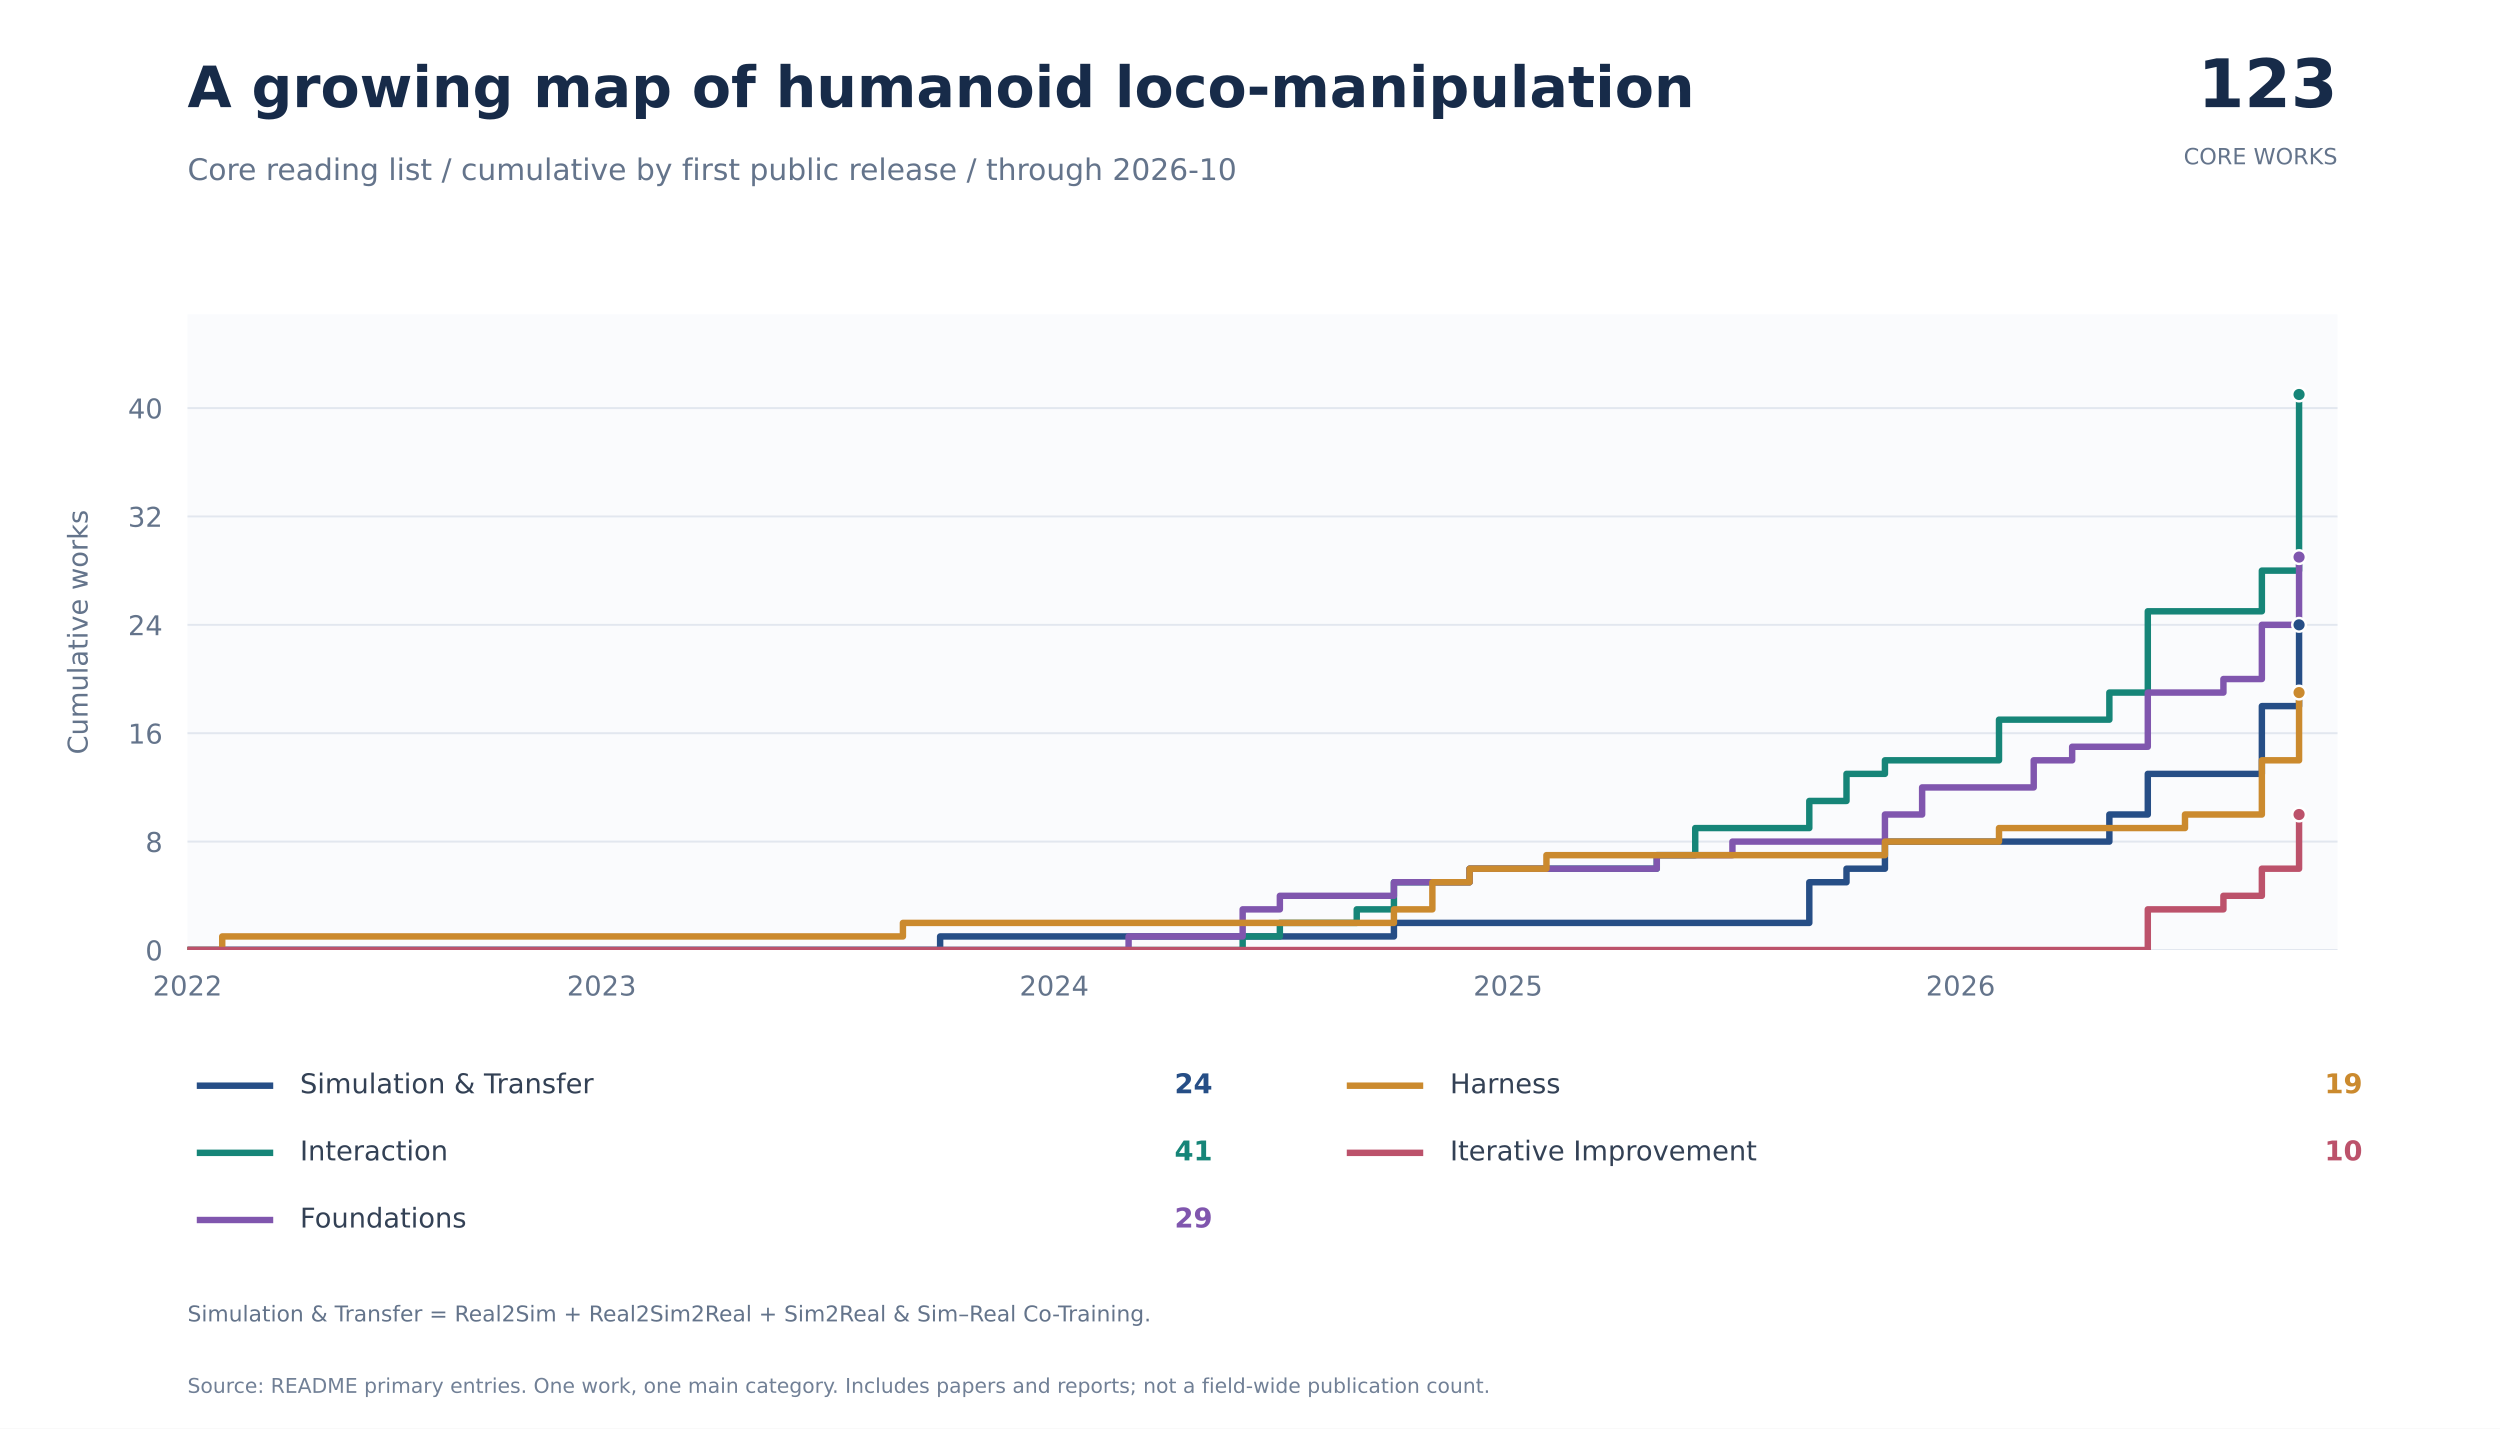
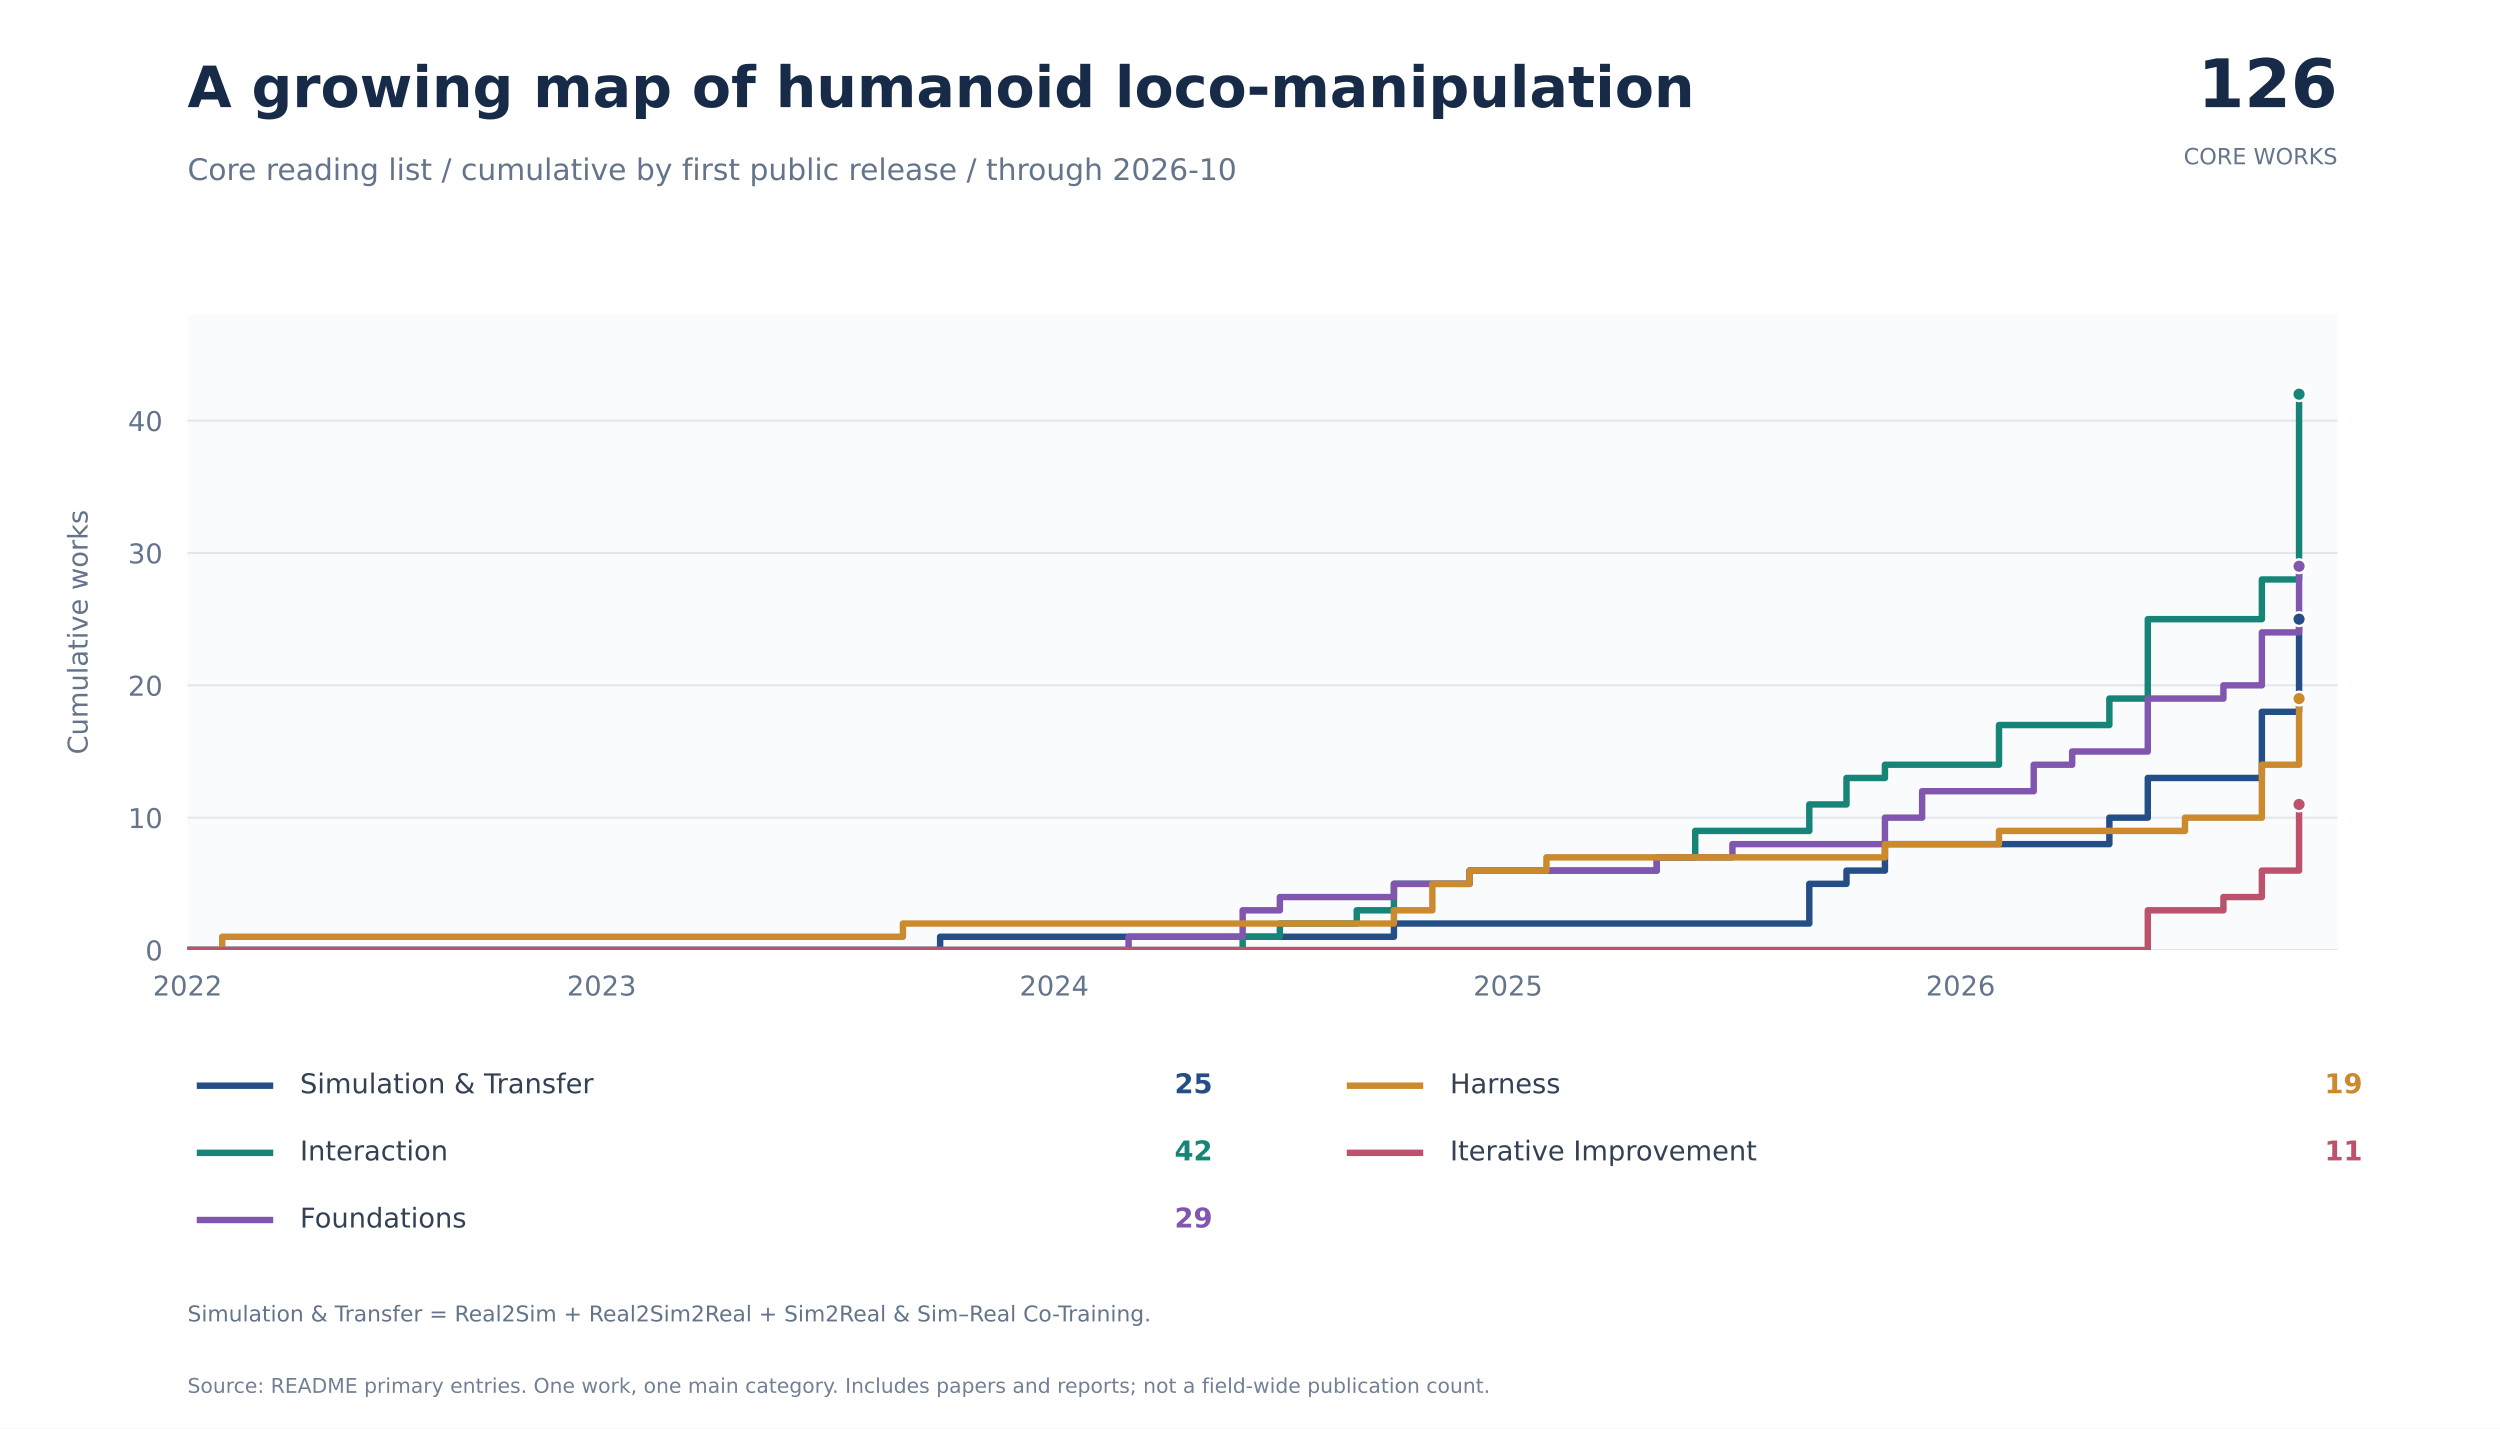
<svg xmlns="http://www.w3.org/2000/svg" xmlns:xlink="http://www.w3.org/1999/xlink" width="1008pt" height="576pt" viewBox="0 0 1008 576" version="1.1">
  <defs>
    <style type="text/css">*{stroke-linejoin: round; stroke-linecap: butt}</style>
  </defs>
  <g id="figure_1">
    <g id="patch_1">
      <path d="M 0 576  L 1008 576  L 1008 0  L 0 0  z " style="fill: #ffffff" />
    </g>
    <g id="axes_1">
      <g id="patch_2">
        <path d="M 75.6 383.04  L 942.48 383.04  L 942.48 126.72  L 75.6 126.72  z " style="fill: #fafbfd" />
      </g>
      <g id="matplotlib.axis_1">
        <g id="xtick_1">
          <g id="line2d_1" />
          <g id="text_1">
            <text style="font-size: 11px; font-family: 'DejaVu Sans'; text-anchor: middle; fill: #64748b" x="75.6" y="401.398" transform="rotate(-0 75.6 401.3983)">2022</text>
          </g>
        </g>
        <g id="xtick_2">
          <g id="line2d_2" />
          <g id="text_2">
            <text style="font-size: 11px; font-family: 'DejaVu Sans'; text-anchor: middle; fill: #64748b" x="242.577" y="401.398" transform="rotate(-0 242.5769 401.3983)">2023</text>
          </g>
        </g>
        <g id="xtick_3">
          <g id="line2d_3" />
          <g id="text_3">
            <text style="font-size: 11px; font-family: 'DejaVu Sans'; text-anchor: middle; fill: #64748b" x="425.052" y="401.398" transform="rotate(-0 425.0516 401.3983)">2024</text>
          </g>
        </g>
        <g id="xtick_4">
          <g id="line2d_4" />
          <g id="text_4">
            <text style="font-size: 11px; font-family: 'DejaVu Sans'; text-anchor: middle; fill: #64748b" x="608.026" y="401.398" transform="rotate(-0 608.0263 401.3983)">2025</text>
          </g>
        </g>
        <g id="xtick_5">
          <g id="line2d_5" />
          <g id="text_5">
            <text style="font-size: 11px; font-family: 'DejaVu Sans'; text-anchor: middle; fill: #64748b" x="790.501" y="401.398" transform="rotate(-0 790.501 401.3983)">2026</text>
          </g>
        </g>
        <g id="xtick_6">
          <g id="line2d_6" />
        </g>
        <g id="xtick_7">
          <g id="line2d_7" />
        </g>
        <g id="xtick_8">
          <g id="line2d_8" />
        </g>
        <g id="xtick_9">
          <g id="line2d_9" />
        </g>
        <g id="xtick_10">
          <g id="line2d_10" />
        </g>
        <g id="xtick_11">
          <g id="line2d_11" />
        </g>
        <g id="xtick_12">
          <g id="line2d_12" />
        </g>
        <g id="xtick_13">
          <g id="line2d_13" />
        </g>
        <g id="xtick_14">
          <g id="line2d_14" />
        </g>
        <g id="xtick_15">
          <g id="line2d_15" />
        </g>
        <g id="xtick_16">
          <g id="line2d_16" />
        </g>
        <g id="xtick_17">
          <g id="line2d_17" />
        </g>
        <g id="xtick_18">
          <g id="line2d_18" />
        </g>
        <g id="xtick_19">
          <g id="line2d_19" />
        </g>
        <g id="xtick_20">
          <g id="line2d_20" />
        </g>
      </g>
      <g id="matplotlib.axis_2">
        <g id="ytick_1">
          <g id="line2d_21">
            <path d="M 75.6 383.04  L 942.48 383.04  " clip-path="url(#p5ae905d9d2)" style="fill: none; stroke: #e2e7ef; stroke-width: 0.8; stroke-linecap: square" />
          </g>
          <g id="line2d_22" />
          <g id="text_6">
            <text style="font-size: 11px; font-family: 'DejaVu Sans'; text-anchor: end; fill: #64748b" x="65.6" y="387.219" transform="rotate(-0 65.6 387.2191)">0</text>
          </g>
        </g>
        <g id="ytick_2">
          <g id="line2d_23">
-             <path d="M 75.6 339.337  L 942.48 339.337  " clip-path="url(#p5ae905d9d2)" style="fill: none; stroke: #e2e7ef; stroke-width: 0.8; stroke-linecap: square" />
+             <path d="M 75.6 329.684  L 942.48 329.684  " clip-path="url(#p5ae905d9d2)" style="fill: none; stroke: #e2e7ef; stroke-width: 0.8; stroke-linecap: square" />
          </g>
          <g id="line2d_24" />
          <g id="text_7">
-             <text style="font-size: 11px; font-family: 'DejaVu Sans'; text-anchor: end; fill: #64748b" x="65.6" y="343.516" transform="rotate(-0 65.6 343.5158)">8</text>
+             <text style="font-size: 11px; font-family: 'DejaVu Sans'; text-anchor: end; fill: #64748b" x="65.6" y="333.864" transform="rotate(-0 65.6 333.8636)">10</text>
          </g>
        </g>
        <g id="ytick_3">
          <g id="line2d_25">
-             <path d="M 75.6 295.633  L 942.48 295.633  " clip-path="url(#p5ae905d9d2)" style="fill: none; stroke: #e2e7ef; stroke-width: 0.8; stroke-linecap: square" />
+             <path d="M 75.6 276.329  L 942.48 276.329  " clip-path="url(#p5ae905d9d2)" style="fill: none; stroke: #e2e7ef; stroke-width: 0.8; stroke-linecap: square" />
          </g>
          <g id="line2d_26" />
          <g id="text_8">
-             <text style="font-size: 11px; font-family: 'DejaVu Sans'; text-anchor: end; fill: #64748b" x="65.6" y="299.812" transform="rotate(-0 65.6 299.8125)">16</text>
+             <text style="font-size: 11px; font-family: 'DejaVu Sans'; text-anchor: end; fill: #64748b" x="65.6" y="280.508" transform="rotate(-0 65.6 280.5081)">20</text>
          </g>
        </g>
        <g id="ytick_4">
          <g id="line2d_27">
-             <path d="M 75.6 251.93  L 942.48 251.93  " clip-path="url(#p5ae905d9d2)" style="fill: none; stroke: #e2e7ef; stroke-width: 0.8; stroke-linecap: square" />
+             <path d="M 75.6 222.973  L 942.48 222.973  " clip-path="url(#p5ae905d9d2)" style="fill: none; stroke: #e2e7ef; stroke-width: 0.8; stroke-linecap: square" />
          </g>
          <g id="line2d_28" />
          <g id="text_9">
-             <text style="font-size: 11px; font-family: 'DejaVu Sans'; text-anchor: end; fill: #64748b" x="65.6" y="256.109" transform="rotate(-0 65.6 256.1092)">24</text>
+             <text style="font-size: 11px; font-family: 'DejaVu Sans'; text-anchor: end; fill: #64748b" x="65.6" y="227.153" transform="rotate(-0 65.6 227.1525)">30</text>
          </g>
        </g>
        <g id="ytick_5">
          <g id="line2d_29">
-             <path d="M 75.6 208.227  L 942.48 208.227  " clip-path="url(#p5ae905d9d2)" style="fill: none; stroke: #e2e7ef; stroke-width: 0.8; stroke-linecap: square" />
+             <path d="M 75.6 169.618  L 942.48 169.618  " clip-path="url(#p5ae905d9d2)" style="fill: none; stroke: #e2e7ef; stroke-width: 0.8; stroke-linecap: square" />
          </g>
          <g id="line2d_30" />
          <g id="text_10">
-             <text style="font-size: 11px; font-family: 'DejaVu Sans'; text-anchor: end; fill: #64748b" x="65.6" y="212.406" transform="rotate(-0 65.6 212.4058)">32</text>
-           </g>
-         </g>
-         <g id="ytick_6">
-           <g id="line2d_31">
-             <path d="M 75.6 164.523  L 942.48 164.523  " clip-path="url(#p5ae905d9d2)" style="fill: none; stroke: #e2e7ef; stroke-width: 0.8; stroke-linecap: square" />
-           </g>
-           <g id="line2d_32" />
-           <g id="text_11">
-             <text style="font-size: 11px; font-family: 'DejaVu Sans'; text-anchor: end; fill: #64748b" x="65.6" y="168.703" transform="rotate(-0 65.6 168.7025)">40</text>
-           </g>
-         </g>
-         <g id="text_12">
+             <text style="font-size: 11px; font-family: 'DejaVu Sans'; text-anchor: end; fill: #64748b" x="65.6" y="173.797" transform="rotate(-0 65.6 173.797)">40</text>
+           </g>
+         </g>
+         <g id="text_11">
          <text style="font-size: 11px; font-family: 'DejaVu Sans'; text-anchor: middle; fill: #64748b" x="35.315" y="254.88" transform="rotate(-90 35.31484 254.88)">Cumulative works</text>
        </g>
      </g>
+       <g id="line2d_31">
+         <path d="M 75.6 383.04  L 89.598 383.04  L 89.598 383.04  L 105.096 383.04  L 105.096 383.04  L 120.094 383.04  L 120.094 383.04  L 135.592 383.04  L 135.592 383.04  L 150.59 383.04  L 150.59 383.04  L 166.087 383.04  L 166.087 383.04  L 181.585 383.04  L 181.585 383.04  L 196.583 383.04  L 196.583 383.04  L 212.081 383.04  L 212.081 383.04  L 227.079 383.04  L 227.079 383.04  L 242.577 383.04  L 242.577 383.04  L 258.075 383.04  L 258.075 383.04  L 272.073 383.04  L 272.073 383.04  L 287.571 383.04  L 287.571 383.04  L 302.569 383.04  L 302.569 383.04  L 318.066 383.04  L 318.066 383.04  L 333.064 383.04  L 333.064 383.04  L 348.562 383.04  L 348.562 383.04  L 364.06 383.04  L 364.06 383.04  L 379.058 383.04  L 379.058 377.704  L 394.556 377.704  L 394.556 377.704  L 409.554 377.704  L 409.554 377.704  L 425.052 377.704  L 425.052 377.704  L 440.549 377.704  L 440.549 377.704  L 455.047 377.704  L 455.047 377.704  L 470.545 377.704  L 470.545 377.704  L 485.543 377.704  L 485.543 377.704  L 501.041 377.704  L 501.041 377.704  L 516.039 377.704  L 516.039 377.704  L 531.537 377.704  L 531.537 377.704  L 547.035 377.704  L 547.035 377.704  L 562.033 377.704  L 562.033 372.369  L 577.531 372.369  L 577.531 372.369  L 592.528 372.369  L 592.528 372.369  L 608.026 372.369  L 608.026 372.369  L 623.524 372.369  L 623.524 372.369  L 637.522 372.369  L 637.522 372.369  L 653.02 372.369  L 653.02 372.369  L 668.018 372.369  L 668.018 372.369  L 683.516 372.369  L 683.516 372.369  L 698.514 372.369  L 698.514 372.369  L 714.012 372.369  L 714.012 372.369  L 729.509 372.369  L 729.509 356.362  L 744.507 356.362  L 744.507 351.027  L 760.005 351.027  L 760.005 340.356  L 775.003 340.356  L 775.003 340.356  L 790.501 340.356  L 790.501 340.356  L 805.999 340.356  L 805.999 340.356  L 819.997 340.356  L 819.997 340.356  L 835.495 340.356  L 835.495 340.356  L 850.493 340.356  L 850.493 329.684  L 865.991 329.684  L 865.991 313.678  L 880.989 313.678  L 880.989 313.678  L 896.486 313.678  L 896.486 313.678  L 911.984 313.678  L 911.984 287  L 926.982 287  L 926.982 249.651  " clip-path="url(#p5ae905d9d2)" style="fill: none; stroke: #264e86; stroke-width: 2.6; stroke-linecap: square" />
+       </g>
+       <g id="line2d_32">
+         <path d="M 75.6 383.04  L 89.598 383.04  L 89.598 383.04  L 105.096 383.04  L 105.096 383.04  L 120.094 383.04  L 120.094 383.04  L 135.592 383.04  L 135.592 383.04  L 150.59 383.04  L 150.59 383.04  L 166.087 383.04  L 166.087 383.04  L 181.585 383.04  L 181.585 383.04  L 196.583 383.04  L 196.583 383.04  L 212.081 383.04  L 212.081 383.04  L 227.079 383.04  L 227.079 383.04  L 242.577 383.04  L 242.577 383.04  L 258.075 383.04  L 258.075 383.04  L 272.073 383.04  L 272.073 383.04  L 287.571 383.04  L 287.571 383.04  L 302.569 383.04  L 302.569 383.04  L 318.066 383.04  L 318.066 383.04  L 333.064 383.04  L 333.064 383.04  L 348.562 383.04  L 348.562 383.04  L 364.06 383.04  L 364.06 383.04  L 379.058 383.04  L 379.058 383.04  L 394.556 383.04  L 394.556 383.04  L 409.554 383.04  L 409.554 383.04  L 425.052 383.04  L 425.052 383.04  L 440.549 383.04  L 440.549 383.04  L 455.047 383.04  L 455.047 383.04  L 470.545 383.04  L 470.545 383.04  L 485.543 383.04  L 485.543 383.04  L 501.041 383.04  L 501.041 377.704  L 516.039 377.704  L 516.039 372.369  L 531.537 372.369  L 531.537 372.369  L 547.035 372.369  L 547.035 367.033  L 562.033 367.033  L 562.033 356.362  L 577.531 356.362  L 577.531 356.362  L 592.528 356.362  L 592.528 351.027  L 608.026 351.027  L 608.026 351.027  L 623.524 351.027  L 623.524 351.027  L 637.522 351.027  L 637.522 351.027  L 653.02 351.027  L 653.02 351.027  L 668.018 351.027  L 668.018 345.691  L 683.516 345.691  L 683.516 335.02  L 698.514 335.02  L 698.514 335.02  L 714.012 335.02  L 714.012 335.02  L 729.509 335.02  L 729.509 324.349  L 744.507 324.349  L 744.507 313.678  L 760.005 313.678  L 760.005 308.342  L 775.003 308.342  L 775.003 308.342  L 790.501 308.342  L 790.501 308.342  L 805.999 308.342  L 805.999 292.336  L 819.997 292.336  L 819.997 292.336  L 835.495 292.336  L 835.495 292.336  L 850.493 292.336  L 850.493 281.664  L 865.991 281.664  L 865.991 249.651  L 880.989 249.651  L 880.989 249.651  L 896.486 249.651  L 896.486 249.651  L 911.984 249.651  L 911.984 233.644  L 926.982 233.644  L 926.982 158.947  " clip-path="url(#p5ae905d9d2)" style="fill: none; stroke: #168578; stroke-width: 2.6; stroke-linecap: square" />
+       </g>
      <g id="line2d_33">
-         <path d="M 75.6 383.04  L 89.598 383.04  L 89.598 383.04  L 105.096 383.04  L 105.096 383.04  L 120.094 383.04  L 120.094 383.04  L 135.592 383.04  L 135.592 383.04  L 150.59 383.04  L 150.59 383.04  L 166.087 383.04  L 166.087 383.04  L 181.585 383.04  L 181.585 383.04  L 196.583 383.04  L 196.583 383.04  L 212.081 383.04  L 212.081 383.04  L 227.079 383.04  L 227.079 383.04  L 242.577 383.04  L 242.577 383.04  L 258.075 383.04  L 258.075 383.04  L 272.073 383.04  L 272.073 383.04  L 287.571 383.04  L 287.571 383.04  L 302.569 383.04  L 302.569 383.04  L 318.066 383.04  L 318.066 383.04  L 333.064 383.04  L 333.064 383.04  L 348.562 383.04  L 348.562 383.04  L 364.06 383.04  L 364.06 383.04  L 379.058 383.04  L 379.058 377.577  L 394.556 377.577  L 394.556 377.577  L 409.554 377.577  L 409.554 377.577  L 425.052 377.577  L 425.052 377.577  L 440.549 377.577  L 440.549 377.577  L 455.047 377.577  L 455.047 377.577  L 470.545 377.577  L 470.545 377.577  L 485.543 377.577  L 485.543 377.577  L 501.041 377.577  L 501.041 377.577  L 516.039 377.577  L 516.039 377.577  L 531.537 377.577  L 531.537 377.577  L 547.035 377.577  L 547.035 377.577  L 562.033 377.577  L 562.033 372.114  L 577.531 372.114  L 577.531 372.114  L 592.528 372.114  L 592.528 372.114  L 608.026 372.114  L 608.026 372.114  L 623.524 372.114  L 623.524 372.114  L 637.522 372.114  L 637.522 372.114  L 653.02 372.114  L 653.02 372.114  L 668.018 372.114  L 668.018 372.114  L 683.516 372.114  L 683.516 372.114  L 698.514 372.114  L 698.514 372.114  L 714.012 372.114  L 714.012 372.114  L 729.509 372.114  L 729.509 355.725  L 744.507 355.725  L 744.507 350.263  L 760.005 350.263  L 760.005 339.337  L 775.003 339.337  L 775.003 339.337  L 790.501 339.337  L 790.501 339.337  L 805.999 339.337  L 805.999 339.337  L 819.997 339.337  L 819.997 339.337  L 835.495 339.337  L 835.495 339.337  L 850.493 339.337  L 850.493 328.411  L 865.991 328.411  L 865.991 312.022  L 880.989 312.022  L 880.989 312.022  L 896.486 312.022  L 896.486 312.022  L 911.984 312.022  L 911.984 284.708  L 926.982 284.708  L 926.982 251.93  " clip-path="url(#p5ae905d9d2)" style="fill: none; stroke: #264e86; stroke-width: 2.6; stroke-linecap: square" />
+         <path d="M 75.6 383.04  L 89.598 383.04  L 89.598 383.04  L 105.096 383.04  L 105.096 383.04  L 120.094 383.04  L 120.094 383.04  L 135.592 383.04  L 135.592 383.04  L 150.59 383.04  L 150.59 383.04  L 166.087 383.04  L 166.087 383.04  L 181.585 383.04  L 181.585 383.04  L 196.583 383.04  L 196.583 383.04  L 212.081 383.04  L 212.081 383.04  L 227.079 383.04  L 227.079 383.04  L 242.577 383.04  L 242.577 383.04  L 258.075 383.04  L 258.075 383.04  L 272.073 383.04  L 272.073 383.04  L 287.571 383.04  L 287.571 383.04  L 302.569 383.04  L 302.569 383.04  L 318.066 383.04  L 318.066 383.04  L 333.064 383.04  L 333.064 383.04  L 348.562 383.04  L 348.562 383.04  L 364.06 383.04  L 364.06 383.04  L 379.058 383.04  L 379.058 383.04  L 394.556 383.04  L 394.556 383.04  L 409.554 383.04  L 409.554 383.04  L 425.052 383.04  L 425.052 383.04  L 440.549 383.04  L 440.549 383.04  L 455.047 383.04  L 455.047 377.704  L 470.545 377.704  L 470.545 377.704  L 485.543 377.704  L 485.543 377.704  L 501.041 377.704  L 501.041 367.033  L 516.039 367.033  L 516.039 361.698  L 531.537 361.698  L 531.537 361.698  L 547.035 361.698  L 547.035 361.698  L 562.033 361.698  L 562.033 356.362  L 577.531 356.362  L 577.531 356.362  L 592.528 356.362  L 592.528 351.027  L 608.026 351.027  L 608.026 351.027  L 623.524 351.027  L 623.524 351.027  L 637.522 351.027  L 637.522 351.027  L 653.02 351.027  L 653.02 351.027  L 668.018 351.027  L 668.018 345.691  L 683.516 345.691  L 683.516 345.691  L 698.514 345.691  L 698.514 340.356  L 714.012 340.356  L 714.012 340.356  L 729.509 340.356  L 729.509 340.356  L 744.507 340.356  L 744.507 340.356  L 760.005 340.356  L 760.005 329.684  L 775.003 329.684  L 775.003 319.013  L 790.501 319.013  L 790.501 319.013  L 805.999 319.013  L 805.999 319.013  L 819.997 319.013  L 819.997 308.342  L 835.495 308.342  L 835.495 303.007  L 850.493 303.007  L 850.493 303.007  L 865.991 303.007  L 865.991 281.664  L 880.989 281.664  L 880.989 281.664  L 896.486 281.664  L 896.486 276.329  L 911.984 276.329  L 911.984 254.987  L 926.982 254.987  L 926.982 228.309  " clip-path="url(#p5ae905d9d2)" style="fill: none; stroke: #8056ae; stroke-width: 2.6; stroke-linecap: square" />
      </g>
      <g id="line2d_34">
-         <path d="M 75.6 383.04  L 89.598 383.04  L 89.598 383.04  L 105.096 383.04  L 105.096 383.04  L 120.094 383.04  L 120.094 383.04  L 135.592 383.04  L 135.592 383.04  L 150.59 383.04  L 150.59 383.04  L 166.087 383.04  L 166.087 383.04  L 181.585 383.04  L 181.585 383.04  L 196.583 383.04  L 196.583 383.04  L 212.081 383.04  L 212.081 383.04  L 227.079 383.04  L 227.079 383.04  L 242.577 383.04  L 242.577 383.04  L 258.075 383.04  L 258.075 383.04  L 272.073 383.04  L 272.073 383.04  L 287.571 383.04  L 287.571 383.04  L 302.569 383.04  L 302.569 383.04  L 318.066 383.04  L 318.066 383.04  L 333.064 383.04  L 333.064 383.04  L 348.562 383.04  L 348.562 383.04  L 364.06 383.04  L 364.06 383.04  L 379.058 383.04  L 379.058 383.04  L 394.556 383.04  L 394.556 383.04  L 409.554 383.04  L 409.554 383.04  L 425.052 383.04  L 425.052 383.04  L 440.549 383.04  L 440.549 383.04  L 455.047 383.04  L 455.047 383.04  L 470.545 383.04  L 470.545 383.04  L 485.543 383.04  L 485.543 383.04  L 501.041 383.04  L 501.041 377.577  L 516.039 377.577  L 516.039 372.114  L 531.537 372.114  L 531.537 372.114  L 547.035 372.114  L 547.035 366.651  L 562.033 366.651  L 562.033 355.725  L 577.531 355.725  L 577.531 355.725  L 592.528 355.725  L 592.528 350.263  L 608.026 350.263  L 608.026 350.263  L 623.524 350.263  L 623.524 350.263  L 637.522 350.263  L 637.522 350.263  L 653.02 350.263  L 653.02 350.263  L 668.018 350.263  L 668.018 344.8  L 683.516 344.8  L 683.516 333.874  L 698.514 333.874  L 698.514 333.874  L 714.012 333.874  L 714.012 333.874  L 729.509 333.874  L 729.509 322.948  L 744.507 322.948  L 744.507 312.022  L 760.005 312.022  L 760.005 306.559  L 775.003 306.559  L 775.003 306.559  L 790.501 306.559  L 790.501 306.559  L 805.999 306.559  L 805.999 290.17  L 819.997 290.17  L 819.997 290.17  L 835.495 290.17  L 835.495 290.17  L 850.493 290.17  L 850.493 279.245  L 865.991 279.245  L 865.991 246.467  L 880.989 246.467  L 880.989 246.467  L 896.486 246.467  L 896.486 246.467  L 911.984 246.467  L 911.984 230.078  L 926.982 230.078  L 926.982 159.06  " clip-path="url(#p5ae905d9d2)" style="fill: none; stroke: #168578; stroke-width: 2.6; stroke-linecap: square" />
+         <path d="M 75.6 383.04  L 89.598 383.04  L 89.598 377.704  L 105.096 377.704  L 105.096 377.704  L 120.094 377.704  L 120.094 377.704  L 135.592 377.704  L 135.592 377.704  L 150.59 377.704  L 150.59 377.704  L 166.087 377.704  L 166.087 377.704  L 181.585 377.704  L 181.585 377.704  L 196.583 377.704  L 196.583 377.704  L 212.081 377.704  L 212.081 377.704  L 227.079 377.704  L 227.079 377.704  L 242.577 377.704  L 242.577 377.704  L 258.075 377.704  L 258.075 377.704  L 272.073 377.704  L 272.073 377.704  L 287.571 377.704  L 287.571 377.704  L 302.569 377.704  L 302.569 377.704  L 318.066 377.704  L 318.066 377.704  L 333.064 377.704  L 333.064 377.704  L 348.562 377.704  L 348.562 377.704  L 364.06 377.704  L 364.06 372.369  L 379.058 372.369  L 379.058 372.369  L 394.556 372.369  L 394.556 372.369  L 409.554 372.369  L 409.554 372.369  L 425.052 372.369  L 425.052 372.369  L 440.549 372.369  L 440.549 372.369  L 455.047 372.369  L 455.047 372.369  L 470.545 372.369  L 470.545 372.369  L 485.543 372.369  L 485.543 372.369  L 501.041 372.369  L 501.041 372.369  L 516.039 372.369  L 516.039 372.369  L 531.537 372.369  L 531.537 372.369  L 547.035 372.369  L 547.035 372.369  L 562.033 372.369  L 562.033 367.033  L 577.531 367.033  L 577.531 356.362  L 592.528 356.362  L 592.528 351.027  L 608.026 351.027  L 608.026 351.027  L 623.524 351.027  L 623.524 345.691  L 637.522 345.691  L 637.522 345.691  L 653.02 345.691  L 653.02 345.691  L 668.018 345.691  L 668.018 345.691  L 683.516 345.691  L 683.516 345.691  L 698.514 345.691  L 698.514 345.691  L 714.012 345.691  L 714.012 345.691  L 729.509 345.691  L 729.509 345.691  L 744.507 345.691  L 744.507 345.691  L 760.005 345.691  L 760.005 340.356  L 775.003 340.356  L 775.003 340.356  L 790.501 340.356  L 790.501 340.356  L 805.999 340.356  L 805.999 335.02  L 819.997 335.02  L 819.997 335.02  L 835.495 335.02  L 835.495 335.02  L 850.493 335.02  L 850.493 335.02  L 865.991 335.02  L 865.991 335.02  L 880.989 335.02  L 880.989 329.684  L 896.486 329.684  L 896.486 329.684  L 911.984 329.684  L 911.984 308.342  L 926.982 308.342  L 926.982 281.664  " clip-path="url(#p5ae905d9d2)" style="fill: none; stroke: #cb8a2e; stroke-width: 2.6; stroke-linecap: square" />
      </g>
      <g id="line2d_35">
-         <path d="M 75.6 383.04  L 89.598 383.04  L 89.598 383.04  L 105.096 383.04  L 105.096 383.04  L 120.094 383.04  L 120.094 383.04  L 135.592 383.04  L 135.592 383.04  L 150.59 383.04  L 150.59 383.04  L 166.087 383.04  L 166.087 383.04  L 181.585 383.04  L 181.585 383.04  L 196.583 383.04  L 196.583 383.04  L 212.081 383.04  L 212.081 383.04  L 227.079 383.04  L 227.079 383.04  L 242.577 383.04  L 242.577 383.04  L 258.075 383.04  L 258.075 383.04  L 272.073 383.04  L 272.073 383.04  L 287.571 383.04  L 287.571 383.04  L 302.569 383.04  L 302.569 383.04  L 318.066 383.04  L 318.066 383.04  L 333.064 383.04  L 333.064 383.04  L 348.562 383.04  L 348.562 383.04  L 364.06 383.04  L 364.06 383.04  L 379.058 383.04  L 379.058 383.04  L 394.556 383.04  L 394.556 383.04  L 409.554 383.04  L 409.554 383.04  L 425.052 383.04  L 425.052 383.04  L 440.549 383.04  L 440.549 383.04  L 455.047 383.04  L 455.047 377.577  L 470.545 377.577  L 470.545 377.577  L 485.543 377.577  L 485.543 377.577  L 501.041 377.577  L 501.041 366.651  L 516.039 366.651  L 516.039 361.188  L 531.537 361.188  L 531.537 361.188  L 547.035 361.188  L 547.035 361.188  L 562.033 361.188  L 562.033 355.725  L 577.531 355.725  L 577.531 355.725  L 592.528 355.725  L 592.528 350.263  L 608.026 350.263  L 608.026 350.263  L 623.524 350.263  L 623.524 350.263  L 637.522 350.263  L 637.522 350.263  L 653.02 350.263  L 653.02 350.263  L 668.018 350.263  L 668.018 344.8  L 683.516 344.8  L 683.516 344.8  L 698.514 344.8  L 698.514 339.337  L 714.012 339.337  L 714.012 339.337  L 729.509 339.337  L 729.509 339.337  L 744.507 339.337  L 744.507 339.337  L 760.005 339.337  L 760.005 328.411  L 775.003 328.411  L 775.003 317.485  L 790.501 317.485  L 790.501 317.485  L 805.999 317.485  L 805.999 317.485  L 819.997 317.485  L 819.997 306.559  L 835.495 306.559  L 835.495 301.096  L 850.493 301.096  L 850.493 301.096  L 865.991 301.096  L 865.991 279.245  L 880.989 279.245  L 880.989 279.245  L 896.486 279.245  L 896.486 273.782  L 911.984 273.782  L 911.984 251.93  L 926.982 251.93  L 926.982 224.615  " clip-path="url(#p5ae905d9d2)" style="fill: none; stroke: #8056ae; stroke-width: 2.6; stroke-linecap: square" />
+         <path d="M 75.6 383.04  L 89.598 383.04  L 89.598 383.04  L 105.096 383.04  L 105.096 383.04  L 120.094 383.04  L 120.094 383.04  L 135.592 383.04  L 135.592 383.04  L 150.59 383.04  L 150.59 383.04  L 166.087 383.04  L 166.087 383.04  L 181.585 383.04  L 181.585 383.04  L 196.583 383.04  L 196.583 383.04  L 212.081 383.04  L 212.081 383.04  L 227.079 383.04  L 227.079 383.04  L 242.577 383.04  L 242.577 383.04  L 258.075 383.04  L 258.075 383.04  L 272.073 383.04  L 272.073 383.04  L 287.571 383.04  L 287.571 383.04  L 302.569 383.04  L 302.569 383.04  L 318.066 383.04  L 318.066 383.04  L 333.064 383.04  L 333.064 383.04  L 348.562 383.04  L 348.562 383.04  L 364.06 383.04  L 364.06 383.04  L 379.058 383.04  L 379.058 383.04  L 394.556 383.04  L 394.556 383.04  L 409.554 383.04  L 409.554 383.04  L 425.052 383.04  L 425.052 383.04  L 440.549 383.04  L 440.549 383.04  L 455.047 383.04  L 455.047 383.04  L 470.545 383.04  L 470.545 383.04  L 485.543 383.04  L 485.543 383.04  L 501.041 383.04  L 501.041 383.04  L 516.039 383.04  L 516.039 383.04  L 531.537 383.04  L 531.537 383.04  L 547.035 383.04  L 547.035 383.04  L 562.033 383.04  L 562.033 383.04  L 577.531 383.04  L 577.531 383.04  L 592.528 383.04  L 592.528 383.04  L 608.026 383.04  L 608.026 383.04  L 623.524 383.04  L 623.524 383.04  L 637.522 383.04  L 637.522 383.04  L 653.02 383.04  L 653.02 383.04  L 668.018 383.04  L 668.018 383.04  L 683.516 383.04  L 683.516 383.04  L 698.514 383.04  L 698.514 383.04  L 714.012 383.04  L 714.012 383.04  L 729.509 383.04  L 729.509 383.04  L 744.507 383.04  L 744.507 383.04  L 760.005 383.04  L 760.005 383.04  L 775.003 383.04  L 775.003 383.04  L 790.501 383.04  L 790.501 383.04  L 805.999 383.04  L 805.999 383.04  L 819.997 383.04  L 819.997 383.04  L 835.495 383.04  L 835.495 383.04  L 850.493 383.04  L 850.493 383.04  L 865.991 383.04  L 865.991 367.033  L 880.989 367.033  L 880.989 367.033  L 896.486 367.033  L 896.486 361.698  L 911.984 361.698  L 911.984 351.027  L 926.982 351.027  L 926.982 324.349  " clip-path="url(#p5ae905d9d2)" style="fill: none; stroke: #bc526b; stroke-width: 2.6; stroke-linecap: square" />
      </g>
      <g id="line2d_36">
-         <path d="M 75.6 383.04  L 89.598 383.04  L 89.598 377.577  L 105.096 377.577  L 105.096 377.577  L 120.094 377.577  L 120.094 377.577  L 135.592 377.577  L 135.592 377.577  L 150.59 377.577  L 150.59 377.577  L 166.087 377.577  L 166.087 377.577  L 181.585 377.577  L 181.585 377.577  L 196.583 377.577  L 196.583 377.577  L 212.081 377.577  L 212.081 377.577  L 227.079 377.577  L 227.079 377.577  L 242.577 377.577  L 242.577 377.577  L 258.075 377.577  L 258.075 377.577  L 272.073 377.577  L 272.073 377.577  L 287.571 377.577  L 287.571 377.577  L 302.569 377.577  L 302.569 377.577  L 318.066 377.577  L 318.066 377.577  L 333.064 377.577  L 333.064 377.577  L 348.562 377.577  L 348.562 377.577  L 364.06 377.577  L 364.06 372.114  L 379.058 372.114  L 379.058 372.114  L 394.556 372.114  L 394.556 372.114  L 409.554 372.114  L 409.554 372.114  L 425.052 372.114  L 425.052 372.114  L 440.549 372.114  L 440.549 372.114  L 455.047 372.114  L 455.047 372.114  L 470.545 372.114  L 470.545 372.114  L 485.543 372.114  L 485.543 372.114  L 501.041 372.114  L 501.041 372.114  L 516.039 372.114  L 516.039 372.114  L 531.537 372.114  L 531.537 372.114  L 547.035 372.114  L 547.035 372.114  L 562.033 372.114  L 562.033 366.651  L 577.531 366.651  L 577.531 355.725  L 592.528 355.725  L 592.528 350.263  L 608.026 350.263  L 608.026 350.263  L 623.524 350.263  L 623.524 344.8  L 637.522 344.8  L 637.522 344.8  L 653.02 344.8  L 653.02 344.8  L 668.018 344.8  L 668.018 344.8  L 683.516 344.8  L 683.516 344.8  L 698.514 344.8  L 698.514 344.8  L 714.012 344.8  L 714.012 344.8  L 729.509 344.8  L 729.509 344.8  L 744.507 344.8  L 744.507 344.8  L 760.005 344.8  L 760.005 339.337  L 775.003 339.337  L 775.003 339.337  L 790.501 339.337  L 790.501 339.337  L 805.999 339.337  L 805.999 333.874  L 819.997 333.874  L 819.997 333.874  L 835.495 333.874  L 835.495 333.874  L 850.493 333.874  L 850.493 333.874  L 865.991 333.874  L 865.991 333.874  L 880.989 333.874  L 880.989 328.411  L 896.486 328.411  L 896.486 328.411  L 911.984 328.411  L 911.984 306.559  L 926.982 306.559  L 926.982 279.245  " clip-path="url(#p5ae905d9d2)" style="fill: none; stroke: #cb8a2e; stroke-width: 2.6; stroke-linecap: square" />
+         <defs>
+           <path id="m63bd750285" d="M 0 2.75  C 0.729 2.75 1.429 2.46 1.945 1.945  C 2.46 1.429 2.75 0.729 2.75 0  C 2.75 -0.729 2.46 -1.429 1.945 -1.945  C 1.429 -2.46 0.729 -2.75 0 -2.75  C -0.729 -2.75 -1.429 -2.46 -1.945 -1.945  C -2.46 -1.429 -2.75 -0.729 -2.75 0  C -2.75 0.729 -2.46 1.429 -1.945 1.945  C -1.429 2.46 -0.729 2.75 0 2.75  z " style="stroke: #ffffff" />
+         </defs>
+         <g clip-path="url(#p5ae905d9d2)">
+           <use xlink:href="#m63bd750285" x="926.982" y="249.651" style="fill: #264e86; stroke: #ffffff" />
+         </g>
      </g>
      <g id="line2d_37">
-         <path d="M 75.6 383.04  L 89.598 383.04  L 89.598 383.04  L 105.096 383.04  L 105.096 383.04  L 120.094 383.04  L 120.094 383.04  L 135.592 383.04  L 135.592 383.04  L 150.59 383.04  L 150.59 383.04  L 166.087 383.04  L 166.087 383.04  L 181.585 383.04  L 181.585 383.04  L 196.583 383.04  L 196.583 383.04  L 212.081 383.04  L 212.081 383.04  L 227.079 383.04  L 227.079 383.04  L 242.577 383.04  L 242.577 383.04  L 258.075 383.04  L 258.075 383.04  L 272.073 383.04  L 272.073 383.04  L 287.571 383.04  L 287.571 383.04  L 302.569 383.04  L 302.569 383.04  L 318.066 383.04  L 318.066 383.04  L 333.064 383.04  L 333.064 383.04  L 348.562 383.04  L 348.562 383.04  L 364.06 383.04  L 364.06 383.04  L 379.058 383.04  L 379.058 383.04  L 394.556 383.04  L 394.556 383.04  L 409.554 383.04  L 409.554 383.04  L 425.052 383.04  L 425.052 383.04  L 440.549 383.04  L 440.549 383.04  L 455.047 383.04  L 455.047 383.04  L 470.545 383.04  L 470.545 383.04  L 485.543 383.04  L 485.543 383.04  L 501.041 383.04  L 501.041 383.04  L 516.039 383.04  L 516.039 383.04  L 531.537 383.04  L 531.537 383.04  L 547.035 383.04  L 547.035 383.04  L 562.033 383.04  L 562.033 383.04  L 577.531 383.04  L 577.531 383.04  L 592.528 383.04  L 592.528 383.04  L 608.026 383.04  L 608.026 383.04  L 623.524 383.04  L 623.524 383.04  L 637.522 383.04  L 637.522 383.04  L 653.02 383.04  L 653.02 383.04  L 668.018 383.04  L 668.018 383.04  L 683.516 383.04  L 683.516 383.04  L 698.514 383.04  L 698.514 383.04  L 714.012 383.04  L 714.012 383.04  L 729.509 383.04  L 729.509 383.04  L 744.507 383.04  L 744.507 383.04  L 760.005 383.04  L 760.005 383.04  L 775.003 383.04  L 775.003 383.04  L 790.501 383.04  L 790.501 383.04  L 805.999 383.04  L 805.999 383.04  L 819.997 383.04  L 819.997 383.04  L 835.495 383.04  L 835.495 383.04  L 850.493 383.04  L 850.493 383.04  L 865.991 383.04  L 865.991 366.651  L 880.989 366.651  L 880.989 366.651  L 896.486 366.651  L 896.486 361.188  L 911.984 361.188  L 911.984 350.263  L 926.982 350.263  L 926.982 328.411  " clip-path="url(#p5ae905d9d2)" style="fill: none; stroke: #bc526b; stroke-width: 2.6; stroke-linecap: square" />
+         <defs>
+           <path id="m50494bccf2" d="M 0 2.75  C 0.729 2.75 1.429 2.46 1.945 1.945  C 2.46 1.429 2.75 0.729 2.75 0  C 2.75 -0.729 2.46 -1.429 1.945 -1.945  C 1.429 -2.46 0.729 -2.75 0 -2.75  C -0.729 -2.75 -1.429 -2.46 -1.945 -1.945  C -2.46 -1.429 -2.75 -0.729 -2.75 0  C -2.75 0.729 -2.46 1.429 -1.945 1.945  C -1.429 2.46 -0.729 2.75 0 2.75  z " style="stroke: #ffffff" />
+         </defs>
+         <g clip-path="url(#p5ae905d9d2)">
+           <use xlink:href="#m50494bccf2" x="926.982" y="158.947" style="fill: #168578; stroke: #ffffff" />
+         </g>
      </g>
      <g id="line2d_38">
        <defs>
-           <path id="m63bd750285" d="M 0 2.75  C 0.729 2.75 1.429 2.46 1.945 1.945  C 2.46 1.429 2.75 0.729 2.75 0  C 2.75 -0.729 2.46 -1.429 1.945 -1.945  C 1.429 -2.46 0.729 -2.75 0 -2.75  C -0.729 -2.75 -1.429 -2.46 -1.945 -1.945  C -2.46 -1.429 -2.75 -0.729 -2.75 0  C -2.75 0.729 -2.46 1.429 -1.945 1.945  C -1.429 2.46 -0.729 2.75 0 2.75  z " style="stroke: #ffffff" />
-         </defs>
-         <g clip-path="url(#p5ae905d9d2)">
-           <use xlink:href="#m63bd750285" x="926.982" y="251.93" style="fill: #264e86; stroke: #ffffff" />
+           <path id="m8d0396ce1b" d="M 0 2.75  C 0.729 2.75 1.429 2.46 1.945 1.945  C 2.46 1.429 2.75 0.729 2.75 0  C 2.75 -0.729 2.46 -1.429 1.945 -1.945  C 1.429 -2.46 0.729 -2.75 0 -2.75  C -0.729 -2.75 -1.429 -2.46 -1.945 -1.945  C -2.46 -1.429 -2.75 -0.729 -2.75 0  C -2.75 0.729 -2.46 1.429 -1.945 1.945  C -1.429 2.46 -0.729 2.75 0 2.75  z " style="stroke: #ffffff" />
+         </defs>
+         <g clip-path="url(#p5ae905d9d2)">
+           <use xlink:href="#m8d0396ce1b" x="926.982" y="228.309" style="fill: #8056ae; stroke: #ffffff" />
        </g>
      </g>
      <g id="line2d_39">
        <defs>
-           <path id="m50494bccf2" d="M 0 2.75  C 0.729 2.75 1.429 2.46 1.945 1.945  C 2.46 1.429 2.75 0.729 2.75 0  C 2.75 -0.729 2.46 -1.429 1.945 -1.945  C 1.429 -2.46 0.729 -2.75 0 -2.75  C -0.729 -2.75 -1.429 -2.46 -1.945 -1.945  C -2.46 -1.429 -2.75 -0.729 -2.75 0  C -2.75 0.729 -2.46 1.429 -1.945 1.945  C -1.429 2.46 -0.729 2.75 0 2.75  z " style="stroke: #ffffff" />
-         </defs>
-         <g clip-path="url(#p5ae905d9d2)">
-           <use xlink:href="#m50494bccf2" x="926.982" y="159.06" style="fill: #168578; stroke: #ffffff" />
+           <path id="m152ec8ed35" d="M 0 2.75  C 0.729 2.75 1.429 2.46 1.945 1.945  C 2.46 1.429 2.75 0.729 2.75 0  C 2.75 -0.729 2.46 -1.429 1.945 -1.945  C 1.429 -2.46 0.729 -2.75 0 -2.75  C -0.729 -2.75 -1.429 -2.46 -1.945 -1.945  C -2.46 -1.429 -2.75 -0.729 -2.75 0  C -2.75 0.729 -2.46 1.429 -1.945 1.945  C -1.429 2.46 -0.729 2.75 0 2.75  z " style="stroke: #ffffff" />
+         </defs>
+         <g clip-path="url(#p5ae905d9d2)">
+           <use xlink:href="#m152ec8ed35" x="926.982" y="281.664" style="fill: #cb8a2e; stroke: #ffffff" />
        </g>
      </g>
      <g id="line2d_40">
        <defs>
-           <path id="m8d0396ce1b" d="M 0 2.75  C 0.729 2.75 1.429 2.46 1.945 1.945  C 2.46 1.429 2.75 0.729 2.75 0  C 2.75 -0.729 2.46 -1.429 1.945 -1.945  C 1.429 -2.46 0.729 -2.75 0 -2.75  C -0.729 -2.75 -1.429 -2.46 -1.945 -1.945  C -2.46 -1.429 -2.75 -0.729 -2.75 0  C -2.75 0.729 -2.46 1.429 -1.945 1.945  C -1.429 2.46 -0.729 2.75 0 2.75  z " style="stroke: #ffffff" />
-         </defs>
-         <g clip-path="url(#p5ae905d9d2)">
-           <use xlink:href="#m8d0396ce1b" x="926.982" y="224.615" style="fill: #8056ae; stroke: #ffffff" />
-         </g>
-       </g>
-       <g id="line2d_41">
-         <defs>
-           <path id="m152ec8ed35" d="M 0 2.75  C 0.729 2.75 1.429 2.46 1.945 1.945  C 2.46 1.429 2.75 0.729 2.75 0  C 2.75 -0.729 2.46 -1.429 1.945 -1.945  C 1.429 -2.46 0.729 -2.75 0 -2.75  C -0.729 -2.75 -1.429 -2.46 -1.945 -1.945  C -2.46 -1.429 -2.75 -0.729 -2.75 0  C -2.75 0.729 -2.46 1.429 -1.945 1.945  C -1.429 2.46 -0.729 2.75 0 2.75  z " style="stroke: #ffffff" />
-         </defs>
-         <g clip-path="url(#p5ae905d9d2)">
-           <use xlink:href="#m152ec8ed35" x="926.982" y="279.245" style="fill: #cb8a2e; stroke: #ffffff" />
-         </g>
-       </g>
-       <g id="line2d_42">
-         <defs>
          <path id="mf0dee49bab" d="M 0 2.75  C 0.729 2.75 1.429 2.46 1.945 1.945  C 2.46 1.429 2.75 0.729 2.75 0  C 2.75 -0.729 2.46 -1.429 1.945 -1.945  C 1.429 -2.46 0.729 -2.75 0 -2.75  C -0.729 -2.75 -1.429 -2.46 -1.945 -1.945  C -2.46 -1.429 -2.75 -0.729 -2.75 0  C -2.75 0.729 -2.46 1.429 -1.945 1.945  C -1.429 2.46 -0.729 2.75 0 2.75  z " style="stroke: #ffffff" />
        </defs>
        <g clip-path="url(#p5ae905d9d2)">
-           <use xlink:href="#mf0dee49bab" x="926.982" y="328.411" style="fill: #bc526b; stroke: #ffffff" />
-         </g>
-       </g>
+           <use xlink:href="#mf0dee49bab" x="926.982" y="324.349" style="fill: #bc526b; stroke: #ffffff" />
+         </g>
+       </g>
+     </g>
+     <g id="line2d_41">
+       <path d="M 80.64 437.76  L 108.864 437.76  " style="fill: none; stroke: #264e86; stroke-width: 2.6; stroke-linecap: square" />
+     </g>
+     <g id="line2d_42">
+       <path d="M 80.64 464.832  L 108.864 464.832  " style="fill: none; stroke: #168578; stroke-width: 2.6; stroke-linecap: square" />
    </g>
    <g id="line2d_43">
-       <path d="M 80.64 437.76  L 108.864 437.76  " style="fill: none; stroke: #264e86; stroke-width: 2.6; stroke-linecap: square" />
+       <path d="M 80.64 491.904  L 108.864 491.904  " style="fill: none; stroke: #8056ae; stroke-width: 2.6; stroke-linecap: square" />
    </g>
    <g id="line2d_44">
-       <path d="M 80.64 464.832  L 108.864 464.832  " style="fill: none; stroke: #168578; stroke-width: 2.6; stroke-linecap: square" />
+       <path d="M 544.32 437.76  L 572.544 437.76  " style="fill: none; stroke: #cb8a2e; stroke-width: 2.6; stroke-linecap: square" />
    </g>
    <g id="line2d_45">
-       <path d="M 80.64 491.904  L 108.864 491.904  " style="fill: none; stroke: #8056ae; stroke-width: 2.6; stroke-linecap: square" />
-     </g>
-     <g id="line2d_46">
-       <path d="M 544.32 437.76  L 572.544 437.76  " style="fill: none; stroke: #cb8a2e; stroke-width: 2.6; stroke-linecap: square" />
-     </g>
-     <g id="line2d_47">
      <path d="M 544.32 464.832  L 572.544 464.832  " style="fill: none; stroke: #bc526b; stroke-width: 2.6; stroke-linecap: square" />
    </g>
+     <g id="text_12">
+       <text style="font-weight: 700; font-size: 23px; font-family: 'DejaVu Sans'; text-anchor: start; fill: #172b49" x="75.6" y="43.2" transform="rotate(-0 75.6 43.2)">A growing map of humanoid loco-manipulation</text>
+     </g>
    <g id="text_13">
-       <text style="font-weight: 700; font-size: 23px; font-family: 'DejaVu Sans'; text-anchor: start; fill: #172b49" x="75.6" y="43.2" transform="rotate(-0 75.6 43.2)">A growing map of humanoid loco-manipulation</text>
+       <text style="font-size: 12px; font-family: 'DejaVu Sans'; text-anchor: start; fill: #64748b" x="75.6" y="72.576" transform="rotate(-0 75.6 72.576)">Core reading list  /  cumulative by first public release  /  through 2026-10</text>
    </g>
    <g id="text_14">
-       <text style="font-size: 12px; font-family: 'DejaVu Sans'; text-anchor: start; fill: #64748b" x="75.6" y="72.576" transform="rotate(-0 75.6 72.576)">Core reading list  /  cumulative by first public release  /  through 2026-10</text>
+       <text style="font-weight: 700; font-size: 27px; font-family: 'DejaVu Sans'; text-anchor: end; fill: #172b49" x="942.48" y="43.2" transform="rotate(-0 942.48 43.2)">126</text>
    </g>
    <g id="text_15">
-       <text style="font-weight: 700; font-size: 27px; font-family: 'DejaVu Sans'; text-anchor: end; fill: #172b49" x="942.48" y="43.2" transform="rotate(-0 942.48 43.2)">123</text>
+       <text style="font-size: 9px; font-family: 'DejaVu Sans'; text-anchor: end; fill: #64748b" x="942.48" y="66.24" transform="rotate(-0 942.48 66.24)">CORE WORKS</text>
    </g>
    <g id="text_16">
-       <text style="font-size: 9px; font-family: 'DejaVu Sans'; text-anchor: end; fill: #64748b" x="942.48" y="66.24" transform="rotate(-0 942.48 66.24)">CORE WORKS</text>
+       <text style="font-size: 11px; font-family: 'DejaVu Sans'; text-anchor: start; fill: #334155" x="120.96" y="440.795" transform="rotate(-0 120.96 440.7953)">Simulation &amp; Transfer</text>
    </g>
    <g id="text_17">
-       <text style="font-size: 11px; font-family: 'DejaVu Sans'; text-anchor: start; fill: #334155" x="120.96" y="440.795" transform="rotate(-0 120.96 440.7953)">Simulation &amp; Transfer</text>
+       <text style="font-weight: 700; font-size: 11px; font-family: 'DejaVu Sans'; text-anchor: end; fill: #264e86" x="488.88" y="440.795" transform="rotate(-0 488.88 440.7953)">25</text>
    </g>
    <g id="text_18">
-       <text style="font-weight: 700; font-size: 11px; font-family: 'DejaVu Sans'; text-anchor: end; fill: #264e86" x="488.88" y="440.795" transform="rotate(-0 488.88 440.7953)">24</text>
+       <text style="font-size: 11px; font-family: 'DejaVu Sans'; text-anchor: start; fill: #334155" x="120.96" y="467.867" transform="rotate(-0 120.96 467.8673)">Interaction</text>
    </g>
    <g id="text_19">
-       <text style="font-size: 11px; font-family: 'DejaVu Sans'; text-anchor: start; fill: #334155" x="120.96" y="467.867" transform="rotate(-0 120.96 467.8673)">Interaction</text>
+       <text style="font-weight: 700; font-size: 11px; font-family: 'DejaVu Sans'; text-anchor: end; fill: #168578" x="488.88" y="467.867" transform="rotate(-0 488.88 467.8673)">42</text>
    </g>
    <g id="text_20">
-       <text style="font-weight: 700; font-size: 11px; font-family: 'DejaVu Sans'; text-anchor: end; fill: #168578" x="488.88" y="467.867" transform="rotate(-0 488.88 467.8673)">41</text>
+       <text style="font-size: 11px; font-family: 'DejaVu Sans'; text-anchor: start; fill: #334155" x="120.96" y="494.939" transform="rotate(-0 120.96 494.9393)">Foundations</text>
    </g>
    <g id="text_21">
-       <text style="font-size: 11px; font-family: 'DejaVu Sans'; text-anchor: start; fill: #334155" x="120.96" y="494.939" transform="rotate(-0 120.96 494.9393)">Foundations</text>
+       <text style="font-weight: 700; font-size: 11px; font-family: 'DejaVu Sans'; text-anchor: end; fill: #8056ae" x="488.88" y="494.939" transform="rotate(-0 488.88 494.9393)">29</text>
    </g>
    <g id="text_22">
-       <text style="font-weight: 700; font-size: 11px; font-family: 'DejaVu Sans'; text-anchor: end; fill: #8056ae" x="488.88" y="494.939" transform="rotate(-0 488.88 494.9393)">29</text>
+       <text style="font-size: 11px; font-family: 'DejaVu Sans'; text-anchor: start; fill: #334155" x="584.64" y="440.795" transform="rotate(-0 584.64 440.7953)">Harness</text>
    </g>
    <g id="text_23">
-       <text style="font-size: 11px; font-family: 'DejaVu Sans'; text-anchor: start; fill: #334155" x="584.64" y="440.795" transform="rotate(-0 584.64 440.7953)">Harness</text>
+       <text style="font-weight: 700; font-size: 11px; font-family: 'DejaVu Sans'; text-anchor: end; fill: #cb8a2e" x="952.56" y="440.795" transform="rotate(-0 952.56 440.7953)">19</text>
    </g>
    <g id="text_24">
-       <text style="font-weight: 700; font-size: 11px; font-family: 'DejaVu Sans'; text-anchor: end; fill: #cb8a2e" x="952.56" y="440.795" transform="rotate(-0 952.56 440.7953)">19</text>
+       <text style="font-size: 11px; font-family: 'DejaVu Sans'; text-anchor: start; fill: #334155" x="584.64" y="467.867" transform="rotate(-0 584.64 467.8673)">Iterative Improvement</text>
    </g>
    <g id="text_25">
-       <text style="font-size: 11px; font-family: 'DejaVu Sans'; text-anchor: start; fill: #334155" x="584.64" y="467.867" transform="rotate(-0 584.64 467.8673)">Iterative Improvement</text>
+       <text style="font-weight: 700; font-size: 11px; font-family: 'DejaVu Sans'; text-anchor: end; fill: #bc526b" x="952.56" y="467.867" transform="rotate(-0 952.56 467.8673)">11</text>
    </g>
    <g id="text_26">
-       <text style="font-weight: 700; font-size: 11px; font-family: 'DejaVu Sans'; text-anchor: end; fill: #bc526b" x="952.56" y="467.867" transform="rotate(-0 952.56 467.8673)">10</text>
+       <text style="font-size: 8.8px; font-family: 'DejaVu Sans'; text-anchor: start; fill: #64748b" x="75.6" y="532.8" transform="rotate(-0 75.6 532.8)">Simulation &amp; Transfer = Real2Sim + Real2Sim2Real + Sim2Real &amp; Sim–Real Co-Training.</text>
    </g>
    <g id="text_27">
-       <text style="font-size: 8.8px; font-family: 'DejaVu Sans'; text-anchor: start; fill: #64748b" x="75.6" y="532.8" transform="rotate(-0 75.6 532.8)">Simulation &amp; Transfer = Real2Sim + Real2Sim2Real + Sim2Real &amp; Sim–Real Co-Training.</text>
-     </g>
-     <g id="text_28">
      <text style="font-size: 8.2px; font-family: 'DejaVu Sans'; text-anchor: start; fill: #718096" x="75.6" y="561.6" transform="rotate(-0 75.6 561.6)">Source: README primary entries. One work, one main category. Includes papers and reports; not a field-wide publication count.</text>
    </g>
  </g>
  <defs>
    <clipPath id="p5ae905d9d2">
      <rect x="75.6" y="126.72" width="866.88" height="256.32" />
    </clipPath>
  </defs>
</svg>
